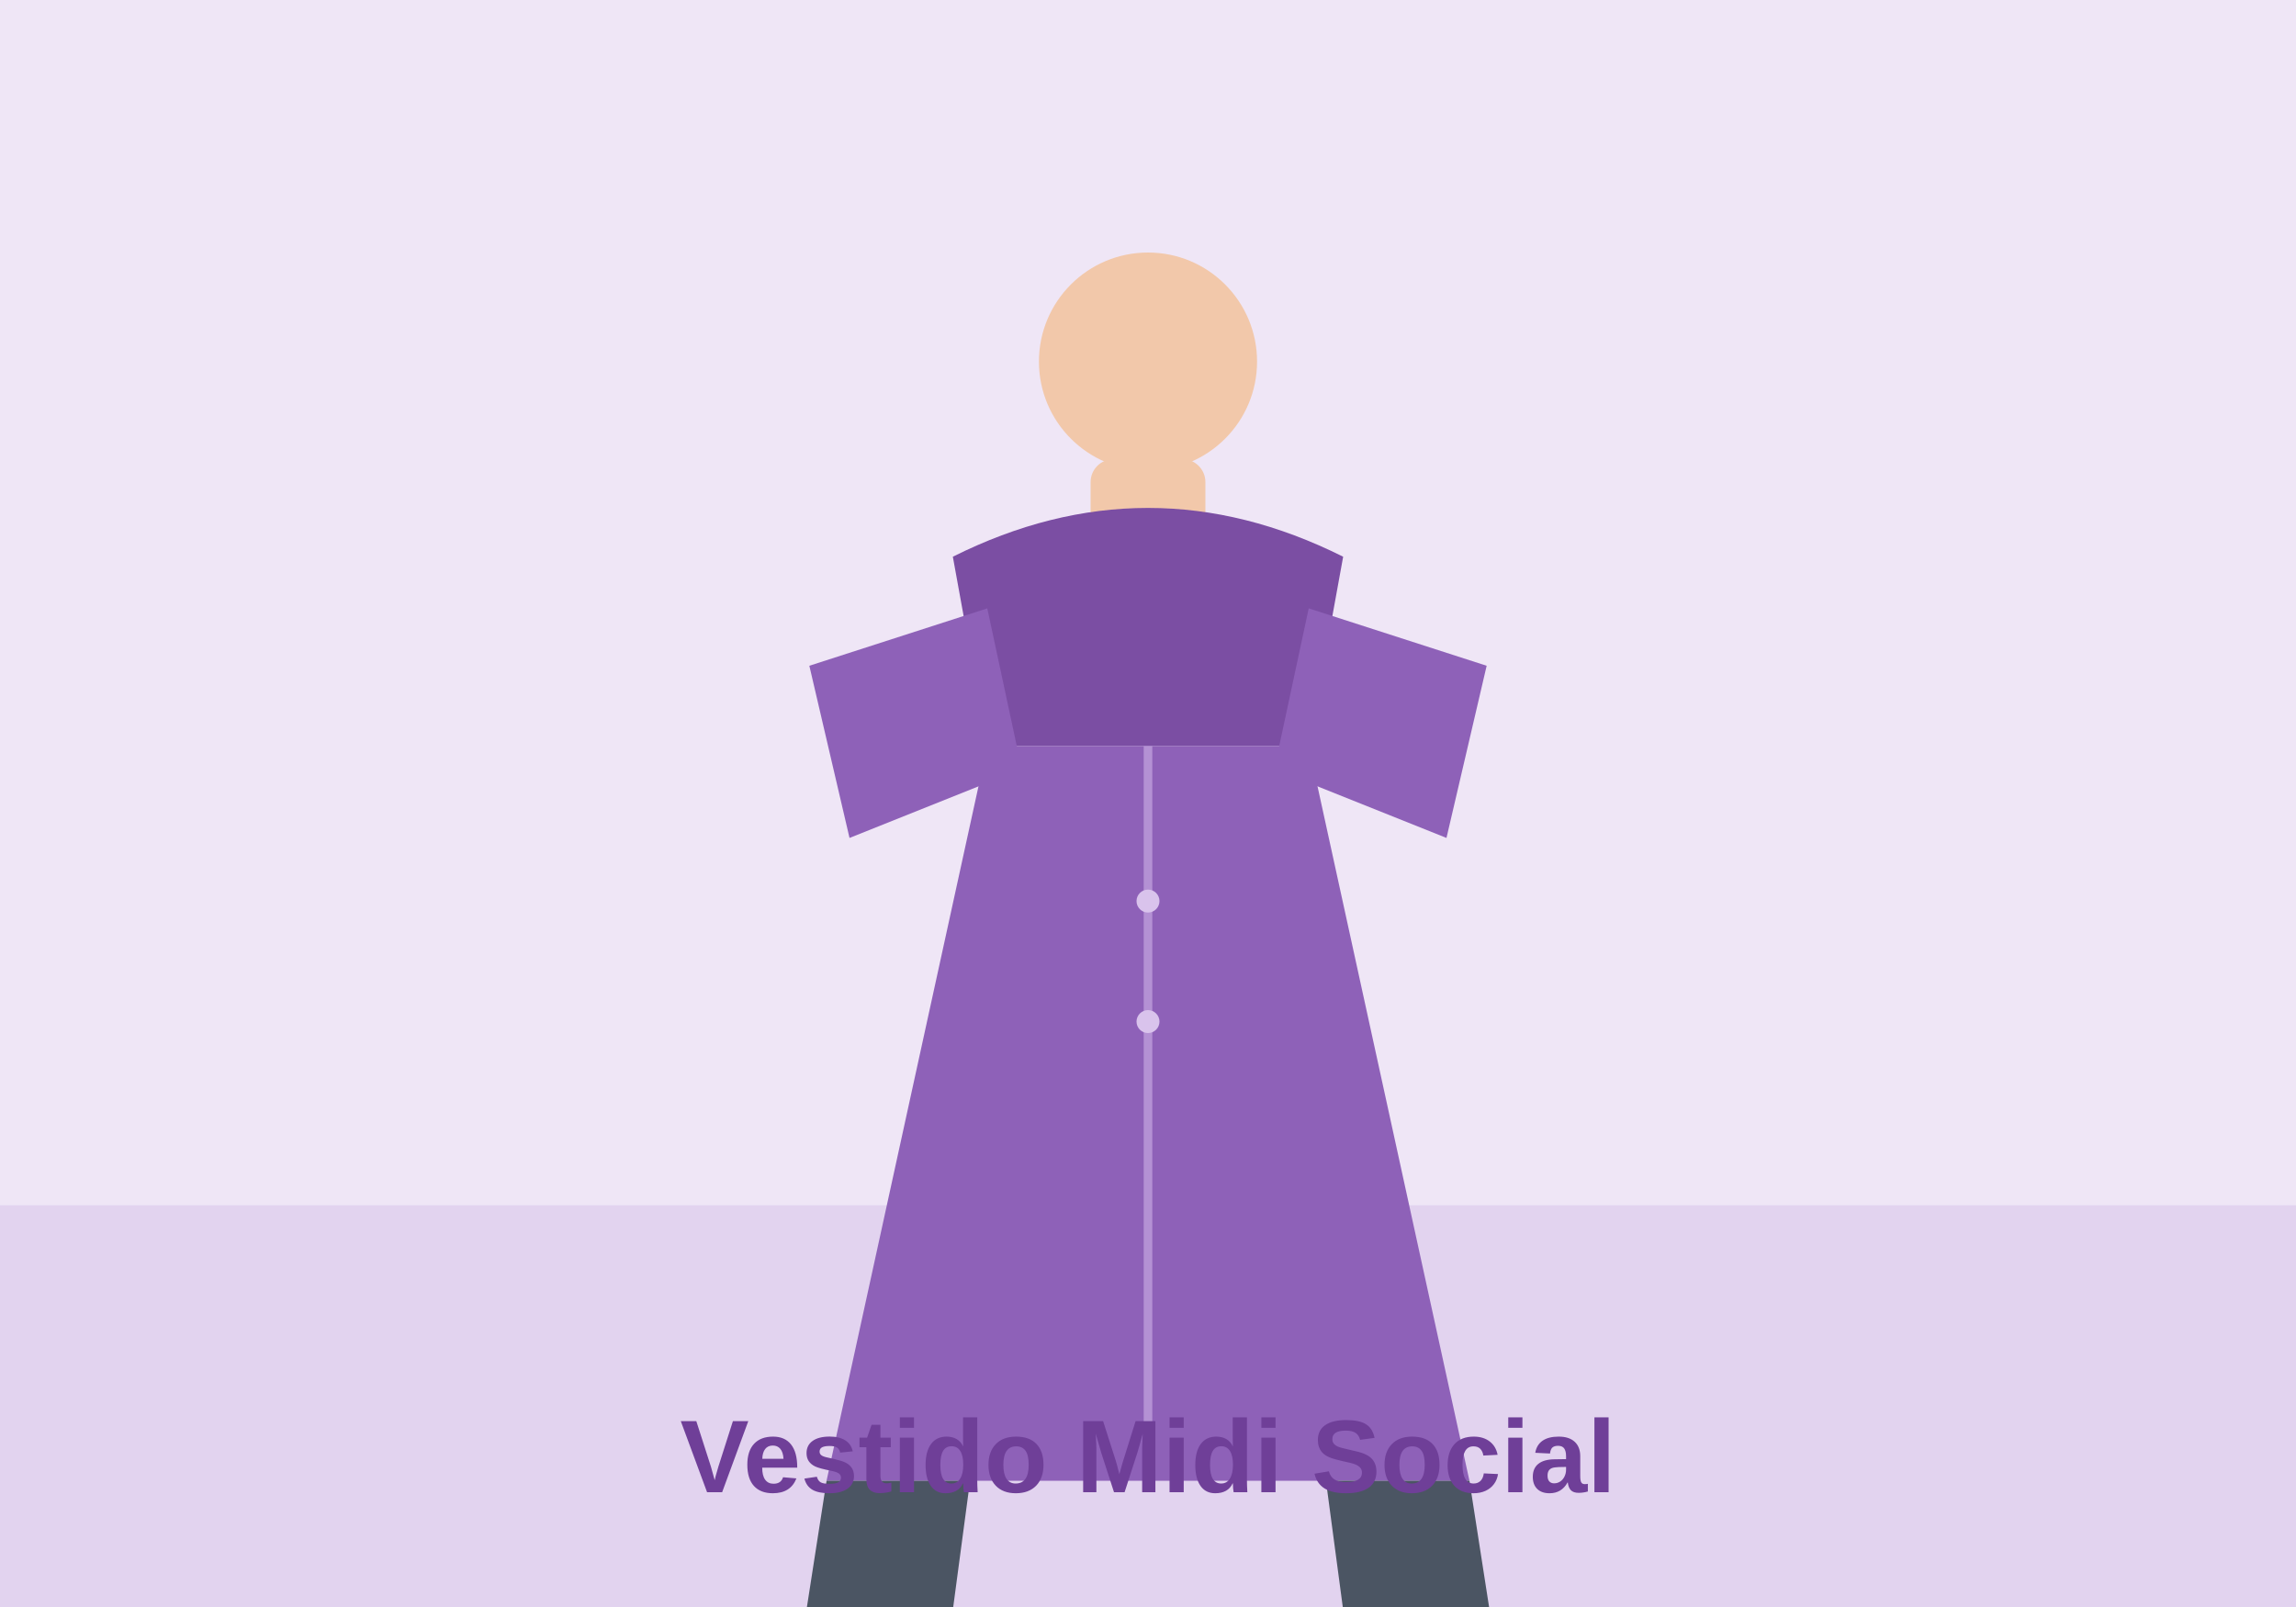
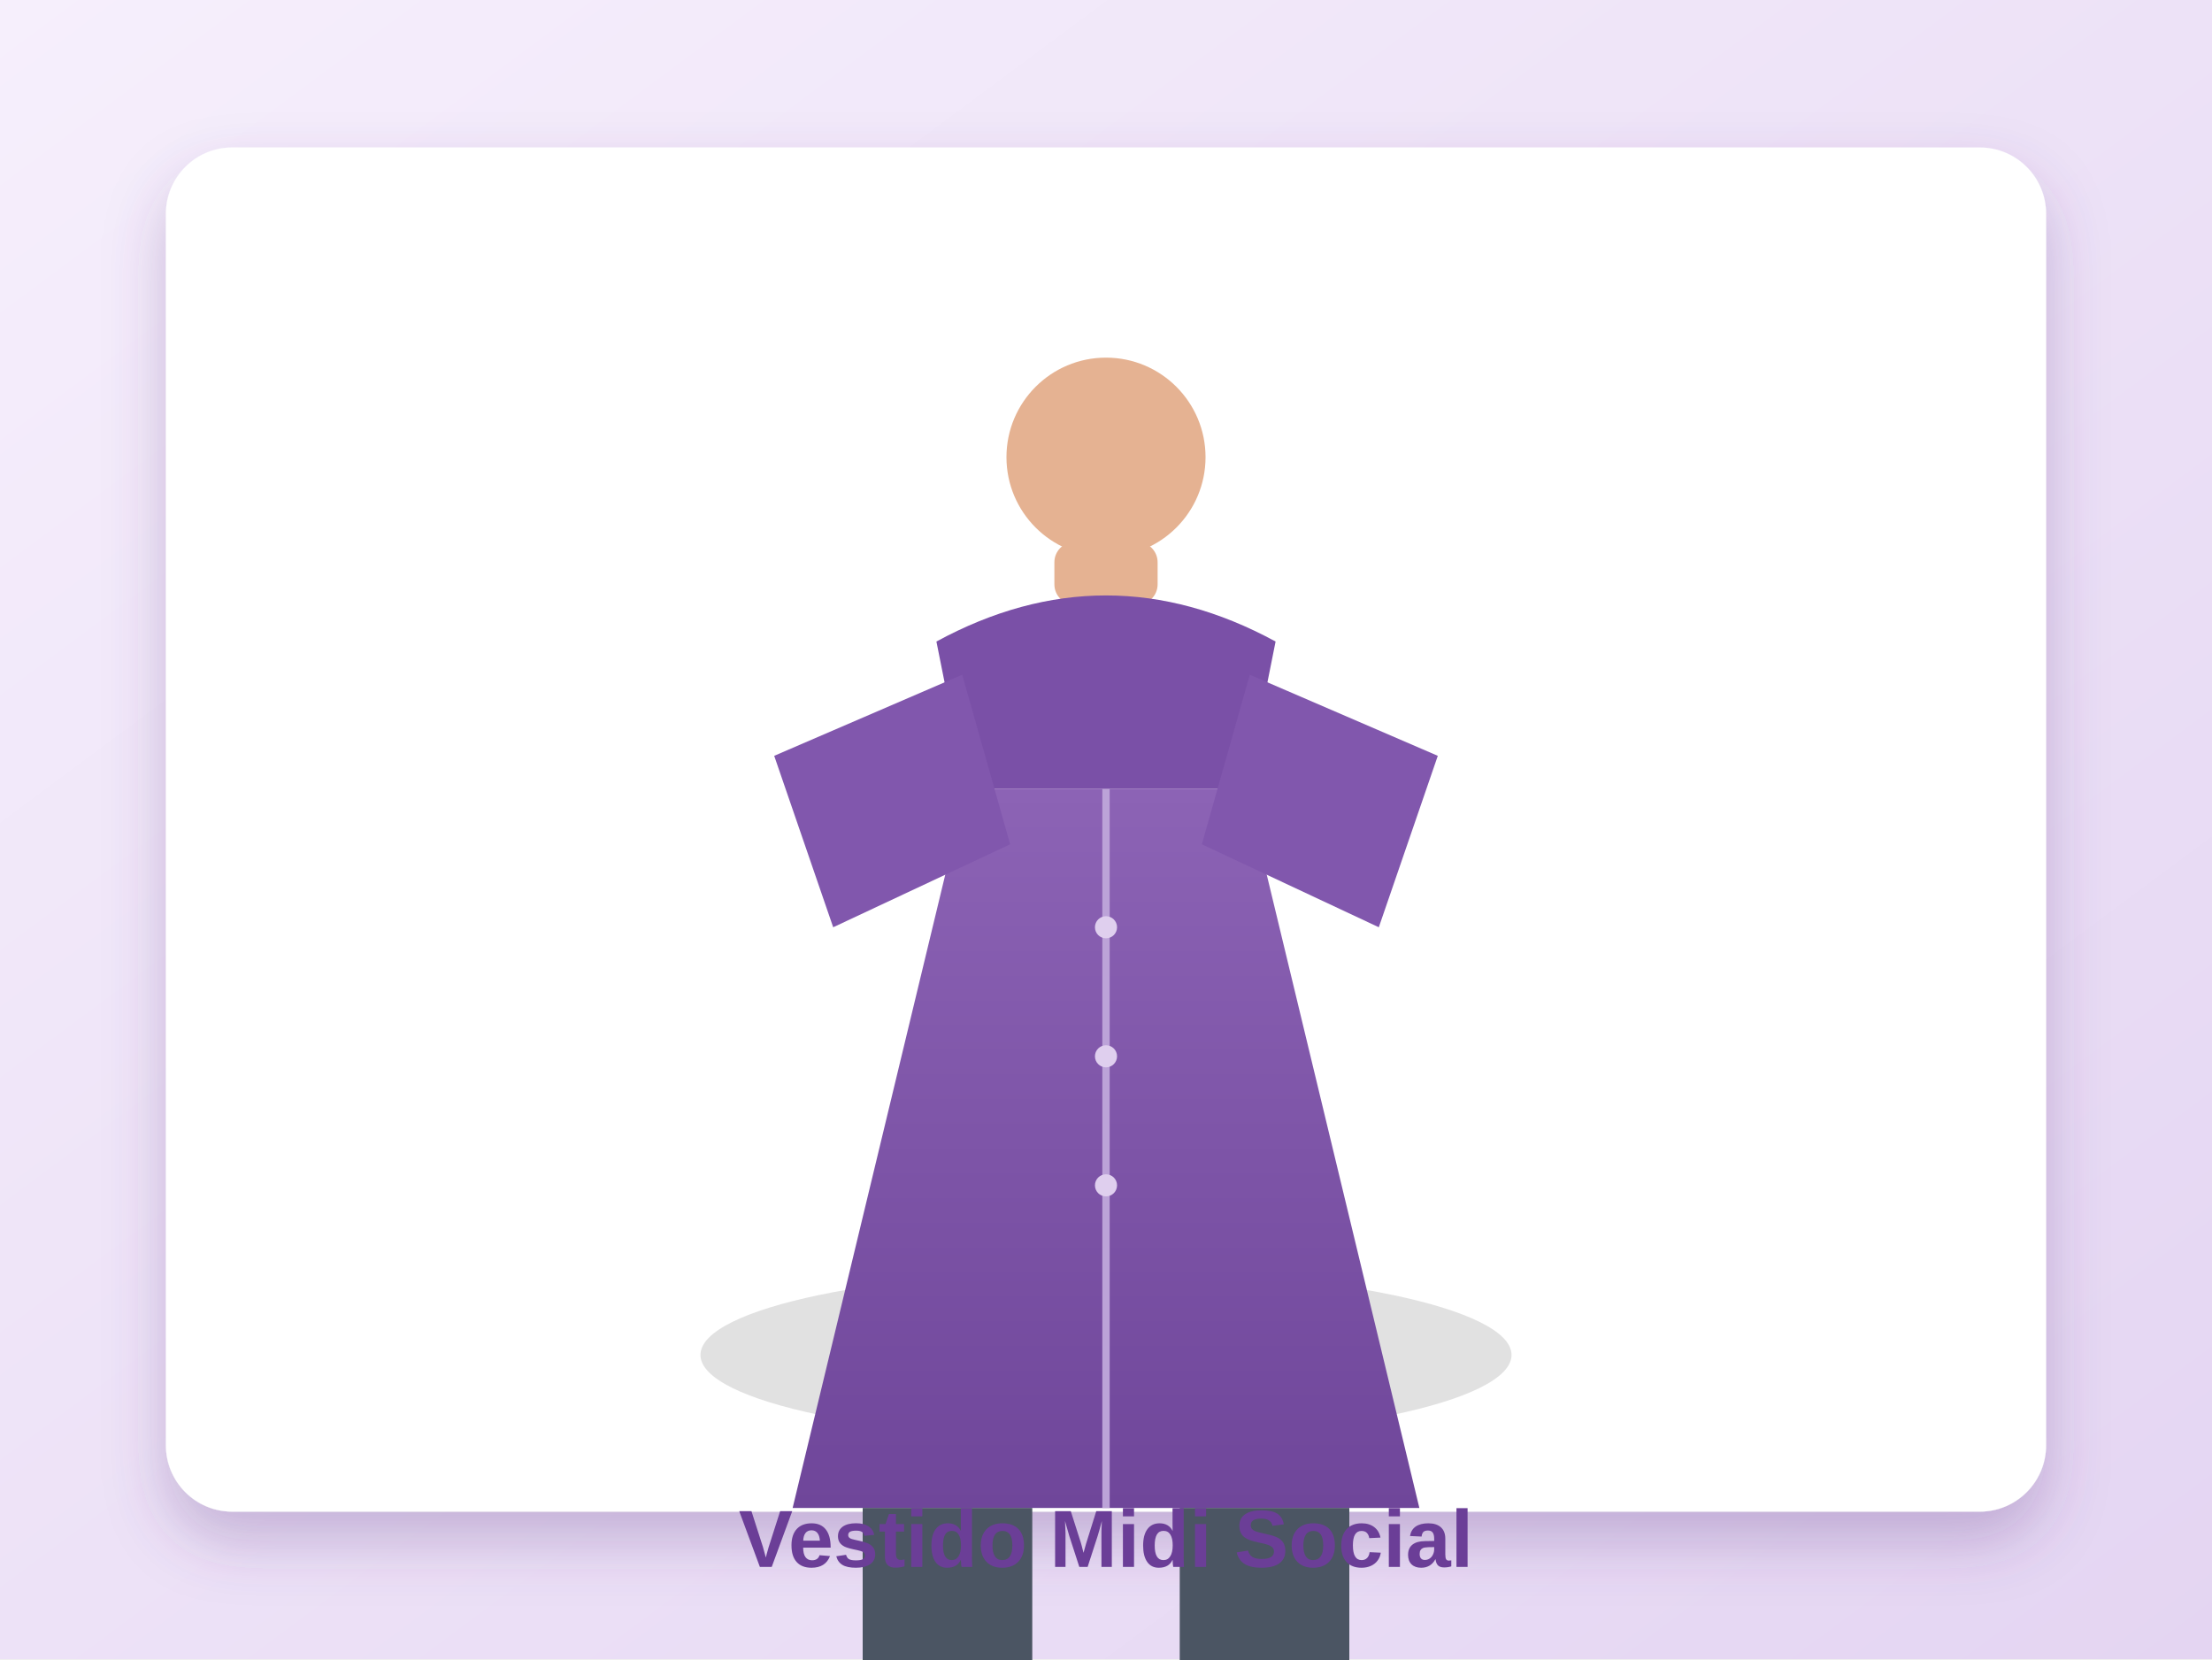
- <svg xmlns="http://www.w3.org/2000/svg" width="800" height="560" viewBox="0 0 800 560">
-   <rect width="800" height="560" fill="#efe6f6" />
-   <rect x="0" y="420" width="800" height="140" fill="#e2d3ef" />
-   <g transform="translate(400 86)">
-     <circle cx="0" cy="40" r="38" fill="#f2c8aa" />
-     <rect x="-20" y="74" width="40" height="26" rx="8" fill="#f2c8aa" />
-     <path d="M-68 108 Q0 74 68 108 L56 174 L-56 174 Z" fill="#7b4ea3" />
-     <path d="M-56 174 L56 174 L112 430 L-112 430 Z" fill="#8e61b8" />
-     <path d="M-112 430 L-62 430 L-74 520 L-126 520 Z" fill="#4b5563" />
-     <path d="M112 430 L62 430 L74 520 L126 520 Z" fill="#4b5563" />
-     <path d="M-118 146 L-56 126 L-44 182 L-104 206 Z" fill="#8e61b8" />
-     <path d="M118 146 L56 126 L44 182 L104 206 Z" fill="#8e61b8" />
-     <line x1="0" y1="174" x2="0" y2="430" stroke="#b491d4" stroke-width="3" />
-     <circle cx="0" cy="228" r="4" fill="#d9c3ec" />
-     <circle cx="0" cy="270" r="4" fill="#d9c3ec" />
+ <svg xmlns="http://www.w3.org/2000/svg" width="1200" height="900" viewBox="0 0 1200 900">
+   <defs>
+     <linearGradient id="bg" x1="0" y1="0" x2="1" y2="1">
+       <stop offset="0%" stop-color="#f6effc" />
+       <stop offset="100%" stop-color="#e4d5f2" />
+     </linearGradient>
+     <linearGradient id="dress" x1="0" y1="0" x2="0" y2="1">
+       <stop offset="0%" stop-color="#8c63b5" />
+       <stop offset="100%" stop-color="#6f469a" />
+     </linearGradient>
+     <filter id="shadow" x="-30%" y="-30%" width="160%" height="170%">
+       <feDropShadow dx="0" dy="16" stdDeviation="16" flood-color="#5d3a86" flood-opacity="0.28" />
+     </filter>
+   </defs>
+   <rect width="1200" height="900" fill="url(#bg)" />
+   <rect x="90" y="80" width="1020" height="740" rx="36" fill="#ffffff" filter="url(#shadow)" />
+   <ellipse cx="600" cy="735" rx="220" ry="46" fill="#000" opacity="0.12" />
+   <g transform="translate(600 178)">
+     <circle cx="0" cy="70" r="54" fill="#e5b292" />
+     <rect x="-28" y="116" width="56" height="34" rx="11" fill="#e5b292" />
+     <path d="M-92 170 Q0 120 92 170 L76 250 L-76 250 Z" fill="#7a50a7" />
+     <path d="M-76 250 L76 250 L170 640 L-170 640 Z" fill="url(#dress)" />
+     <path d="M-180 232 L-78 188 L-52 280 L-148 325 Z" fill="#8157ad" />
+     <path d="M180 232 L78 188 L52 280 L148 325 Z" fill="#8157ad" />
+     <line x1="0" y1="250" x2="0" y2="640" stroke="#bca3d8" stroke-width="4" />
+     <circle cx="0" cy="325" r="6" fill="#dfcfee" />
+     <circle cx="0" cy="395" r="6" fill="#dfcfee" />
+     <circle cx="0" cy="465" r="6" fill="#dfcfee" />
+     <rect x="-132" y="640" width="92" height="178" fill="#4b5563" />
+     <rect x="40" y="640" width="92" height="178" fill="#4b5563" />
  </g>
-   <text x="400" y="520" text-anchor="middle" fill="#6f3f98" font-size="36" font-family="Arial" font-weight="700">Vestido Midi Social</text>
+   <text x="600" y="850" text-anchor="middle" font-family="Arial" font-size="44" font-weight="700" fill="#6b3e97">Vestido Midi Social</text>
</svg>
